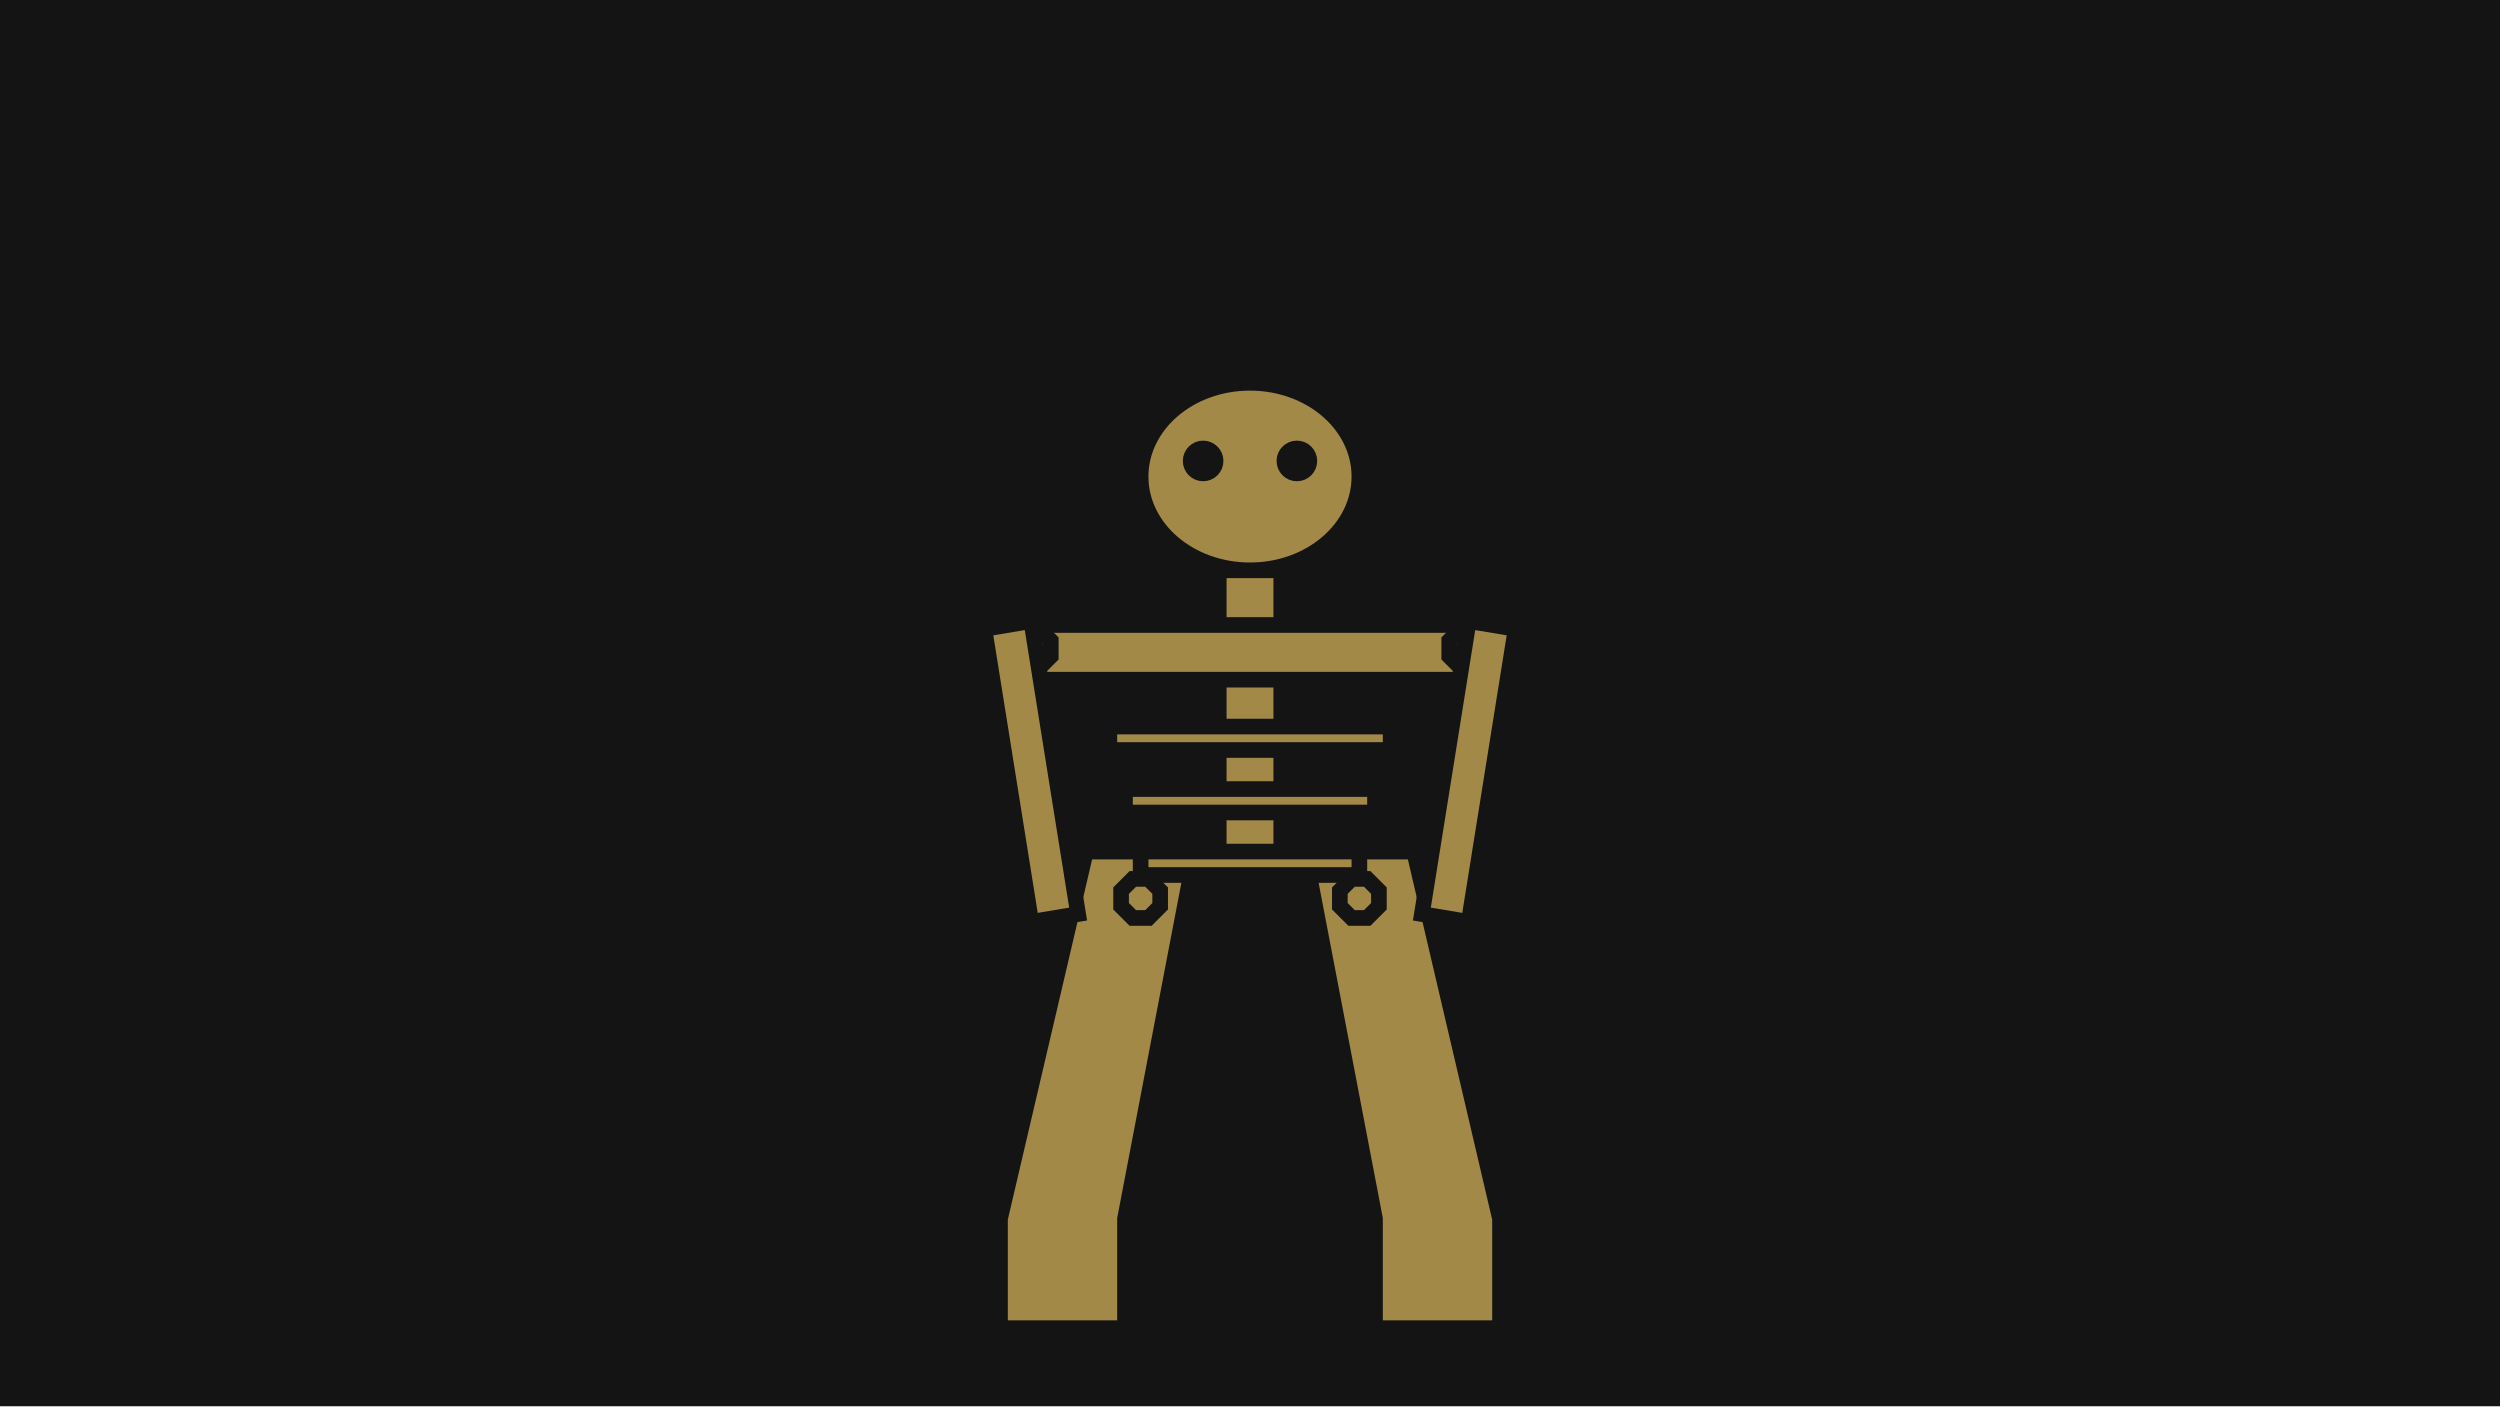
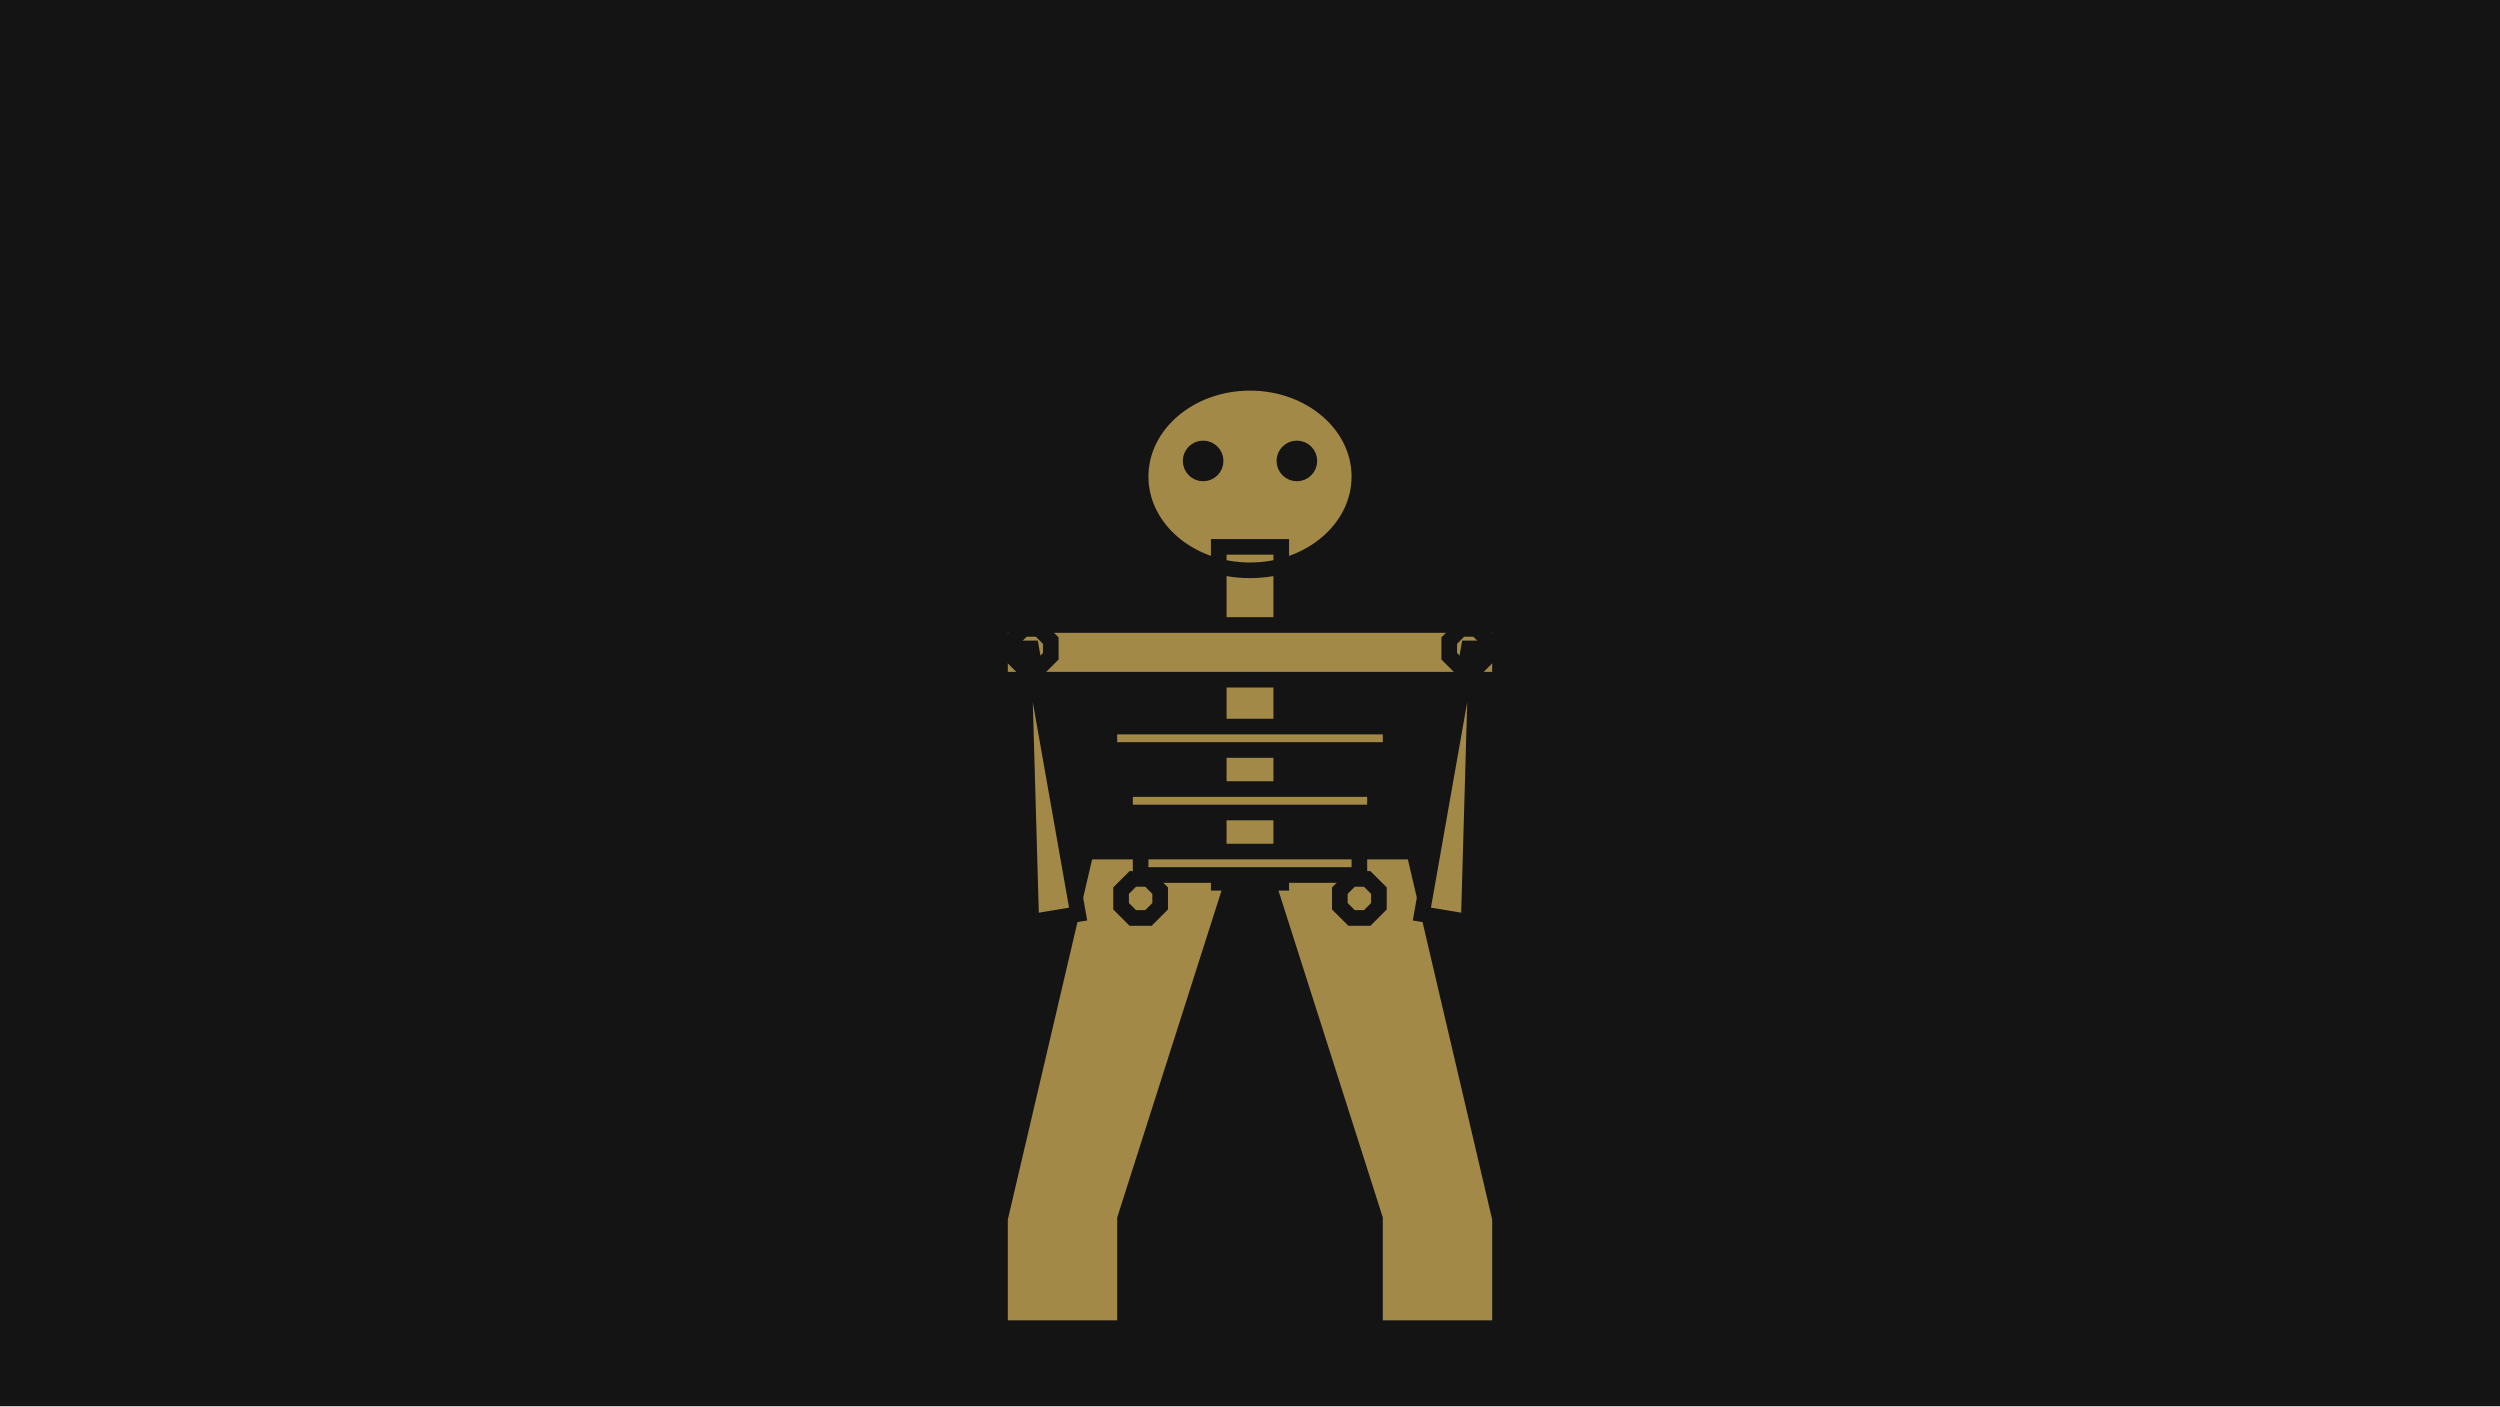
<svg xmlns="http://www.w3.org/2000/svg" width="320" height="180" viewBox="0 0 320 180">
  <g id="s-stage" fill="#141414">
    <path id="s-stage-shape" d="M 0 0 H 320 V 180 H 0 Z" />
  </g>
  <g id="s-character-skeleton" fill="#a38948" stroke="#141414" stroke-width="2">
-     <path id="s-character-skeleton-shape" d="M 139 109 L 153 109 L 144 156 L 144 170 L 128 170 L 128 156 Z">
-       <animate attributeName="d" begin="0s" dur="0.8s" calcMode="spline" values="M 139 109 L 153 109 L 144 156 L 144 170 L 128 170 L 128 156 Z;M 143 106 L 157 106 L 144 153 L 144 167 L 128 167 L 128 153 Z;M 142.5 107 L 156.5 107 L 144 154 L 144 168 L 128 168 L 128 154 Z;M 139 109 L 153 109 L 144 156 L 144 170 L 128 170 L 128 156 Z;M 135 106 L 149 106 L 136 139 L 136 153 L 120 153 L 120 139 Z;M 135.5 107 L 149.5 107 L 137 141.5 L 137 155.5 L 121 155.5 L 121 141.5 Z;M 139 109 L 153 109 L 144 156 L 144 170 L 128 170 L 128 156 Z" keyTimes="0;0.25;0.333;0.5;0.75;0.833;1" keySplines="0.12 0 0.39 0;0.12 0 0.39 0;0.12 0 0.39 0;0.12 0 0.39 0;0.12 0 0.39 0;0.12 0 0.39 0" fill="remove" repeatCount="indefinite" />
+     <path id="s-character-skeleton-shape" d="M 139 109 L 159 109 L 144 156 L 144 170 L 128 170 L 128 156 Z">
+       <animate attributeName="d" begin="0s" dur="0.8s" calcMode="spline" values="M 139 109 L 159 109 L 144 156 L 144 170 L 128 170 L 128 156 Z;M 143 106 L 163 106 L 144 153 L 144 167 L 128 167 L 128 153 Z;M 142.5 107 L 162.5 107 L 144 154 L 144 168 L 128 168 L 128 154 Z;M 139 109 L 159 109 L 144 156 L 144 170 L 128 170 L 128 156 Z;M 135 106 L 155 106 L 136 139 L 136 153 L 120 153 L 120 139 Z;M 135.5 107 L 155.5 107 L 137 141.5 L 137 155.5 L 121 155.5 L 121 141.5 Z;M 139 109 L 159 109 L 144 156 L 144 170 L 128 170 L 128 156 Z" keyTimes="0;0.25;0.333;0.5;0.75;0.833;1" keySplines="0.61 1 0.88 1;0.12 0 0.39 0;0.12 0 0.39 0;0.61 1 0.88 1;0.12 0 0.39 0;0.61 1 0.88 1" fill="remove" repeatCount="indefinite" />
    </path>
  </g>
  <g id="s-character-skeleton-rleg" fill="#a38948" stroke="#141414" stroke-width="2">
-     <path id="s-character-skeleton-rleg-shape" d="M 167 109 L 181 109 L 192 156 L 192 170 L 176 170 L 176 156 Z">
-       <animate attributeName="d" begin="0s" dur="0.8s" calcMode="spline" values="M 167 109 L 181 109 L 192 156 L 192 170 L 176 170 L 176 156 Z;M 171 106 L 185 106 L 200 139 L 200 153 L 184 153 L 184 139 Z;M 170.5 107 L 184.5 107 L 199 141.5 L 199 155.5 L 183 155.5 L 183 141.5 Z;M 167 109 L 181 109 L 192 156 L 192 170 L 176 170 L 176 156 Z;M 163 106 L 177 106 L 192 153 L 192 167 L 176 167 L 176 153 Z;M 163.5 107 L 177.5 107 L 192 154 L 192 168 L 176 168 L 176 154 Z;M 167 109 L 181 109 L 192 156 L 192 170 L 176 170 L 176 156 Z" keyTimes="0;0.25;0.333;0.5;0.75;0.833;1" keySplines="0.12 0 0.39 0;0.12 0 0.39 0;0.12 0 0.39 0;0.12 0 0.39 0;0.12 0 0.39 0;0.12 0 0.39 0" fill="remove" repeatCount="indefinite" />
+     <path id="s-character-skeleton-rleg-shape" d="M 161 109 L 181 109 L 192 156 L 192 170 L 176 170 L 176 156 Z">
+       <animate attributeName="d" begin="0s" dur="0.8s" calcMode="spline" values="M 161 109 L 181 109 L 192 156 L 192 170 L 176 170 L 176 156 Z;M 165 106 L 185 106 L 200 139 L 200 153 L 184 153 L 184 139 Z;M 164.5 107 L 184.5 107 L 199 141.5 L 199 155.5 L 183 155.5 L 183 141.5 Z;M 161 109 L 181 109 L 192 156 L 192 170 L 176 170 L 176 156 Z;M 157 106 L 177 106 L 192 153 L 192 167 L 176 167 L 176 153 Z;M 157.5 107 L 177.5 107 L 192 154 L 192 168 L 176 168 L 176 154 Z;M 161 109 L 181 109 L 192 156 L 192 170 L 176 170 L 176 156 Z" keyTimes="0;0.25;0.333;0.5;0.75;0.833;1" keySplines="0.61 1 0.88 1;0.12 0 0.39 0;0.12 0 0.39 0;0.61 1 0.88 1;0.12 0 0.39 0;0.61 1 0.88 1" fill="remove" repeatCount="indefinite" />
    </path>
  </g>
  <g id="s-character-skeleton-body" fill="#a38948" stroke="#141414" stroke-width="2">
-     <path id="s-character-skeleton-body-shape" d="M 174 61 C 174 67.627 167.732 73 160 73 C 152.268 73 146 67.627 146 61 C 146 54.373 152.268 49 160 49 C 167.732 49 174 54.373 174 61 Z M 156 73 L 164 73 L 164 113 L 156 113 Z">
-       <animate attributeName="d" begin="0s" dur="0.8s" calcMode="spline" values="M 174 61 C 174 67.627 167.732 73 160 73 C 152.268 73 146 67.627 146 61 C 146 54.373 152.268 49 160 49 C 167.732 49 174 54.373 174 61 Z M 156 73 L 164 73 L 164 113 L 156 113 Z;M 178 58 C 178 64.627 171.732 70 164 70 C 156.268 70 150 64.627 150 58 C 150 51.373 156.268 46 164 46 C 171.732 46 178 51.373 178 58 Z M 160 70 L 168 70 L 168 110 L 160 110 Z;M 177.464 58.75 C 177.464 65.377 171.196 70.75 163.464 70.75 C 155.732 70.75 149.464 65.377 149.464 58.75 C 149.464 52.123 155.732 46.75 163.464 46.75 C 171.196 46.75 177.464 52.123 177.464 58.75 Z M 159.5 71 L 167.5 71 L 167.5 111 L 159.5 111 Z;M 174 61 C 174 67.627 167.732 73 160 73 C 152.268 73 146 67.627 146 61 C 146 54.373 152.268 49 160 49 C 167.732 49 174 54.373 174 61 Z M 156 73 L 164 73 L 164 113 L 156 113 Z;M 170 58 C 170 64.627 163.732 70 156 70 C 148.268 70 142 64.627 142 58 C 142 51.373 148.268 46 156 46 C 163.732 46 170 51.373 170 58 Z M 152 70 L 160 70 L 160 110 L 152 110 Z;M 170.536 58.75 C 170.536 65.377 164.268 70.75 156.536 70.75 C 148.804 70.75 142.536 65.377 142.536 58.75 C 142.536 52.123 148.804 46.75 156.536 46.75 C 164.268 46.75 170.536 52.123 170.536 58.75 Z M 152.5 71 L 160.5 71 L 160.5 111 L 152.5 111 Z;M 174 61 C 174 67.627 167.732 73 160 73 C 152.268 73 146 67.627 146 61 C 146 54.373 152.268 49 160 49 C 167.732 49 174 54.373 174 61 Z M 156 73 L 164 73 L 164 113 L 156 113 Z" keyTimes="0;0.25;0.333;0.5;0.75;0.833;1" keySplines="0.12 0 0.39 0;0.12 0 0.39 0;0.12 0 0.39 0;0.12 0 0.39 0;0.12 0 0.39 0;0.12 0 0.39 0" fill="remove" repeatCount="indefinite" />
+     <path id="s-character-skeleton-body-shape" d="M 174 61 C 174 67.627 167.732 73 160 73 C 152.268 73 146 67.627 146 61 C 146 54.373 152.268 49 160 49 C 167.732 49 174 54.373 174 61 Z M 156 70 L 164 70 L 164 113 L 156 113 Z">
+       <animate attributeName="d" begin="0s" dur="0.8s" calcMode="spline" values="M 174 61 C 174 67.627 167.732 73 160 73 C 152.268 73 146 67.627 146 61 C 146 54.373 152.268 49 160 49 C 167.732 49 174 54.373 174 61 Z M 156 70 L 164 70 L 164 113 L 156 113 Z;M 178 58 C 178 64.627 171.732 70 164 70 C 156.268 70 150 64.627 150 58 C 150 51.373 156.268 46 164 46 C 171.732 46 178 51.373 178 58 Z M 160 67 L 168 67 L 168 110 L 160 110 Z;M 177.464 58.75 C 177.464 65.377 171.196 70.75 163.464 70.75 C 155.732 70.75 149.464 65.377 149.464 58.75 C 149.464 52.123 155.732 46.75 163.464 46.75 C 171.196 46.75 177.464 52.123 177.464 58.75 Z M 159.5 68 L 167.5 68 L 167.5 111 L 159.5 111 Z;M 174 61 C 174 67.627 167.732 73 160 73 C 152.268 73 146 67.627 146 61 C 146 54.373 152.268 49 160 49 C 167.732 49 174 54.373 174 61 Z M 156 70 L 164 70 L 164 113 L 156 113 Z;M 170 58 C 170 64.627 163.732 70 156 70 C 148.268 70 142 64.627 142 58 C 142 51.373 148.268 46 156 46 C 163.732 46 170 51.373 170 58 Z M 152 67 L 160 67 L 160 110 L 152 110 Z;M 170.536 58.75 C 170.536 65.377 164.268 70.75 156.536 70.75 C 148.804 70.75 142.536 65.377 142.536 58.75 C 142.536 52.123 148.804 46.75 156.536 46.75 C 164.268 46.75 170.536 52.123 170.536 58.75 Z M 152.5 68 L 160.5 68 L 160.5 111 L 152.5 111 Z;M 174 61 C 174 67.627 167.732 73 160 73 C 152.268 73 146 67.627 146 61 C 146 54.373 152.268 49 160 49 C 167.732 49 174 54.373 174 61 Z M 156 70 L 164 70 L 164 113 L 156 113 Z" keyTimes="0;0.25;0.333;0.5;0.75;0.833;1" keySplines="0.61 1 0.88 1;0.12 0 0.39 0;0.12 0 0.39 0;0.61 1 0.88 1;0.12 0 0.39 0;0.61 1 0.88 1" fill="remove" repeatCount="indefinite" />
    </path>
  </g>
  <g id="s-character-skeleton-clav" fill="#a38948" stroke="#141414" stroke-width="2">
    <path id="s-character-skeleton-clav-shape" d="M 128 80 L 192 80 L 192 87 L 128 87 Z">
-       <animate attributeName="d" begin="0s" dur="0.8s" calcMode="spline" values="M 128 80 L 192 80 L 192 87 L 128 87 Z;M 132 77 L 196 77 L 196 84 L 132 84 Z;M 131.5 78 L 195.5 78 L 195.5 85 L 131.5 85 Z;M 128 80 L 192 80 L 192 87 L 128 87 Z;M 124 77 L 188 77 L 188 84 L 124 84 Z;M 124.5 78 L 188.5 78 L 188.5 85 L 124.5 85 Z;M 128 80 L 192 80 L 192 87 L 128 87 Z" keyTimes="0;0.25;0.333;0.5;0.75;0.833;1" keySplines="0.12 0 0.39 0;0.12 0 0.39 0;0.12 0 0.39 0;0.12 0 0.39 0;0.12 0 0.39 0;0.12 0 0.39 0" fill="remove" repeatCount="indefinite" />
+       <animate attributeName="d" begin="0s" dur="0.8s" calcMode="spline" values="M 128 80 L 192 80 L 192 87 L 128 87 Z;M 132 77 L 196 77 L 196 84 L 132 84 Z;M 131.5 78 L 195.5 78 L 195.5 85 L 131.5 85 Z;M 128 80 L 192 80 L 192 87 L 128 87 Z;M 124 77 L 188 77 L 188 84 L 124 84 Z;M 124.5 78 L 188.5 78 L 188.5 85 L 124.5 85 Z;M 128 80 L 192 80 L 192 87 L 128 87 Z" keyTimes="0;0.25;0.333;0.5;0.75;0.833;1" keySplines="0.61 1 0.88 1;0.12 0 0.39 0;0.12 0 0.39 0;0.61 1 0.88 1;0.12 0 0.39 0;0.61 1 0.88 1" fill="remove" repeatCount="indefinite" />
    </path>
  </g>
  <g id="s-character-skeleton-ribs" fill="#a38948" stroke="#141414" stroke-width="2">
    <path id="s-character-skeleton-ribs-shape" d="M 142 93 L 178 93 L 178 96 L 142 96 Z M 144 101 L 176 101 L 176 104 L 144 104 Z M 146 109 L 174 109 L 174 112 L 146 112 Z">
-       <animate attributeName="d" begin="0s" dur="0.8s" calcMode="spline" values="M 142 93 L 178 93 L 178 96 L 142 96 Z M 144 101 L 176 101 L 176 104 L 144 104 Z M 146 109 L 174 109 L 174 112 L 146 112 Z;M 146 90 L 182 90 L 182 93 L 146 93 Z M 148 98 L 180 98 L 180 101 L 148 101 Z M 150 106 L 178 106 L 178 109 L 150 109 Z;M 145.5 91 L 181.5 91 L 181.5 94 L 145.5 94 Z M 147.5 99 L 179.5 99 L 179.5 102 L 147.5 102 Z M 149.5 107 L 177.5 107 L 177.5 110 L 149.5 110 Z;M 142 93 L 178 93 L 178 96 L 142 96 Z M 144 101 L 176 101 L 176 104 L 144 104 Z M 146 109 L 174 109 L 174 112 L 146 112 Z;M 138 90 L 174 90 L 174 93 L 138 93 Z M 140 98 L 172 98 L 172 101 L 140 101 Z M 142 106 L 170 106 L 170 109 L 142 109 Z;M 138.5 91 L 174.5 91 L 174.5 94 L 138.5 94 Z M 140.5 99 L 172.5 99 L 172.5 102 L 140.5 102 Z M 142.5 107 L 170.5 107 L 170.5 110 L 142.5 110 Z;M 142 93 L 178 93 L 178 96 L 142 96 Z M 144 101 L 176 101 L 176 104 L 144 104 Z M 146 109 L 174 109 L 174 112 L 146 112 Z" keyTimes="0;0.25;0.333;0.5;0.75;0.833;1" keySplines="0.12 0 0.39 0;0.12 0 0.39 0;0.12 0 0.39 0;0.12 0 0.39 0;0.12 0 0.39 0;0.12 0 0.39 0" fill="remove" repeatCount="indefinite" />
+       <animate attributeName="d" begin="0s" dur="0.8s" calcMode="spline" values="M 142 93 L 178 93 L 178 96 L 142 96 Z M 144 101 L 176 101 L 176 104 L 144 104 Z M 146 109 L 174 109 L 174 112 L 146 112 Z;M 146 90 L 182 90 L 182 93 L 146 93 Z M 148 98 L 180 98 L 180 101 L 148 101 Z M 150 106 L 178 106 L 178 109 L 150 109 Z;M 145.5 91 L 181.5 91 L 181.5 94 L 145.5 94 Z M 147.5 99 L 179.5 99 L 179.5 102 L 147.5 102 Z M 149.5 107 L 177.5 107 L 177.5 110 L 149.5 110 Z;M 142 93 L 178 93 L 178 96 L 142 96 Z M 144 101 L 176 101 L 176 104 L 144 104 Z M 146 109 L 174 109 L 174 112 L 146 112 Z;M 138 90 L 174 90 L 174 93 L 138 93 Z M 140 98 L 172 98 L 172 101 L 140 101 Z M 142 106 L 170 106 L 170 109 L 142 109 Z;M 138.5 91 L 174.5 91 L 174.5 94 L 138.5 94 Z M 140.5 99 L 172.5 99 L 172.5 102 L 140.5 102 Z M 142.5 107 L 170.5 107 L 170.5 110 L 142.5 110 Z;M 142 93 L 178 93 L 178 96 L 142 96 Z M 144 101 L 176 101 L 176 104 L 144 104 Z M 146 109 L 174 109 L 174 112 L 146 112 Z" keyTimes="0;0.25;0.333;0.5;0.75;0.833;1" keySplines="0.61 1 0.88 1;0.12 0 0.39 0;0.12 0 0.39 0;0.61 1 0.88 1;0.12 0 0.39 0;0.61 1 0.88 1" fill="remove" repeatCount="indefinite" />
    </path>
  </g>
  <g id="s-character-skeleton-knobs" fill="#a38948" stroke="#141414" stroke-width="2">
    <path id="s-character-skeleton-knobs-shape" d="M 134.5 84 L 133 85.5 L 131 85.5 L 129.5 84 L 129.5 82 L 131 80.5 L 133 80.5 L 134.5 82 Z M 190.5 84 L 189 85.5 L 187 85.5 L 185.5 84 L 185.5 82 L 187 80.5 L 189 80.5 L 190.5 82 Z M 148.5 116 L 147 117.5 L 145 117.5 L 143.5 116 L 143.5 114 L 145 112.5 L 147 112.5 L 148.5 114 Z M 176.5 116 L 175 117.5 L 173 117.5 L 171.5 116 L 171.5 114 L 173 112.5 L 175 112.5 L 176.5 114 Z">
-       <animate attributeName="d" begin="0s" dur="0.8s" calcMode="spline" values="M 134.5 84 L 133 85.5 L 131 85.5 L 129.5 84 L 129.5 82 L 131 80.5 L 133 80.5 L 134.5 82 Z M 190.5 84 L 189 85.5 L 187 85.5 L 185.5 84 L 185.5 82 L 187 80.5 L 189 80.5 L 190.5 82 Z M 148.5 116 L 147 117.5 L 145 117.5 L 143.5 116 L 143.5 114 L 145 112.5 L 147 112.5 L 148.5 114 Z M 176.5 116 L 175 117.5 L 173 117.5 L 171.5 116 L 171.5 114 L 173 112.5 L 175 112.5 L 176.5 114 Z;M 138.5 81 L 137 82.5 L 135 82.5 L 133.5 81 L 133.5 79 L 135 77.5 L 137 77.5 L 138.5 79 Z M 194.5 81 L 193 82.5 L 191 82.5 L 189.5 81 L 189.5 79 L 191 77.5 L 193 77.5 L 194.5 79 Z M 152.5 113 L 151 114.5 L 149 114.5 L 147.5 113 L 147.5 111 L 149 109.5 L 151 109.5 L 152.5 111 Z M 180.5 113 L 179 114.5 L 177 114.5 L 175.5 113 L 175.5 111 L 177 109.5 L 179 109.5 L 180.5 111 Z;M 138 81.5 L 136.5 83 L 134.5 83 L 133 81.5 L 133 80 L 134.5 78.5 L 136.5 78.5 L 138 80 Z M 194 81.5 L 192.5 83 L 190.5 83 L 189 81.5 L 189 80 L 190.5 78.5 L 192.5 78.5 L 194 80 Z M 152 113.5 L 150.5 115 L 148.5 115 L 147 113.5 L 147 112 L 148.5 110.5 L 150.5 110.5 L 152 112 Z M 180 113.5 L 178.5 115 L 176.5 115 L 175 113.5 L 175 112 L 176.5 110.5 L 178.5 110.5 L 180 112 Z;M 134.5 84 L 133 85.5 L 131 85.5 L 129.5 84 L 129.5 82 L 131 80.5 L 133 80.5 L 134.5 82 Z M 190.5 84 L 189 85.5 L 187 85.5 L 185.5 84 L 185.5 82 L 187 80.5 L 189 80.5 L 190.5 82 Z M 148.5 116 L 147 117.5 L 145 117.5 L 143.5 116 L 143.5 114 L 145 112.5 L 147 112.5 L 148.5 114 Z M 176.5 116 L 175 117.5 L 173 117.5 L 171.5 116 L 171.5 114 L 173 112.5 L 175 112.5 L 176.5 114 Z;M 130.5 81 L 129 82.5 L 127 82.5 L 125.5 81 L 125.5 79 L 127 77.5 L 129 77.5 L 130.5 79 Z M 186.5 81 L 185 82.5 L 183 82.5 L 181.5 81 L 181.5 79 L 183 77.5 L 185 77.5 L 186.5 79 Z M 144.5 113 L 143 114.5 L 141 114.5 L 139.5 113 L 139.5 111 L 141 109.5 L 143 109.5 L 144.5 111 Z M 172.5 113 L 171 114.5 L 169 114.5 L 167.5 113 L 167.5 111 L 169 109.5 L 171 109.5 L 172.5 111 Z;M 131 81.5 L 129.5 83 L 127.5 83 L 126 81.5 L 126 80 L 127.5 78.5 L 129.5 78.5 L 131 80 Z M 187 81.5 L 185.5 83 L 183.5 83 L 182 81.5 L 182 80 L 183.5 78.5 L 185.5 78.5 L 187 80 Z M 145 113.5 L 143.5 115 L 141.5 115 L 140 113.5 L 140 112 L 141.5 110.5 L 143.5 110.5 L 145 112 Z M 173 113.5 L 171.5 115 L 169.5 115 L 168 113.5 L 168 112 L 169.5 110.5 L 171.5 110.5 L 173 112 Z;M 134.5 84 L 133 85.5 L 131 85.5 L 129.5 84 L 129.5 82 L 131 80.5 L 133 80.5 L 134.5 82 Z M 190.5 84 L 189 85.5 L 187 85.5 L 185.5 84 L 185.5 82 L 187 80.5 L 189 80.5 L 190.5 82 Z M 148.5 116 L 147 117.5 L 145 117.5 L 143.5 116 L 143.5 114 L 145 112.5 L 147 112.5 L 148.5 114 Z M 176.5 116 L 175 117.5 L 173 117.5 L 171.5 116 L 171.5 114 L 173 112.5 L 175 112.5 L 176.5 114 Z" keyTimes="0;0.25;0.333;0.5;0.75;0.833;1" keySplines="0.12 0 0.39 0;0.12 0 0.39 0;0.12 0 0.39 0;0.12 0 0.39 0;0.12 0 0.39 0;0.12 0 0.39 0" fill="remove" repeatCount="indefinite" />
+       <animate attributeName="d" begin="0s" dur="0.8s" calcMode="spline" values="M 134.5 84 L 133 85.5 L 131 85.5 L 129.5 84 L 129.5 82 L 131 80.5 L 133 80.5 L 134.5 82 Z M 190.5 84 L 189 85.5 L 187 85.5 L 185.5 84 L 185.5 82 L 187 80.5 L 189 80.5 L 190.5 82 Z M 148.5 116 L 147 117.5 L 145 117.5 L 143.5 116 L 143.5 114 L 145 112.5 L 147 112.5 L 148.5 114 Z M 176.5 116 L 175 117.5 L 173 117.5 L 171.5 116 L 171.5 114 L 173 112.5 L 175 112.5 L 176.5 114 Z;M 138.5 81 L 137 82.5 L 135 82.5 L 133.5 81 L 133.5 79 L 135 77.5 L 137 77.5 L 138.5 79 Z M 194.5 81 L 193 82.5 L 191 82.5 L 189.5 81 L 189.5 79 L 191 77.5 L 193 77.5 L 194.5 79 Z M 152.5 113 L 151 114.5 L 149 114.5 L 147.5 113 L 147.5 111 L 149 109.5 L 151 109.5 L 152.5 111 Z M 180.5 113 L 179 114.5 L 177 114.5 L 175.5 113 L 175.5 111 L 177 109.5 L 179 109.5 L 180.5 111 Z;M 138 81.5 L 136.5 83 L 134.5 83 L 133 81.5 L 133 80 L 134.5 78.5 L 136.5 78.5 L 138 80 Z M 194 81.5 L 192.5 83 L 190.5 83 L 189 81.5 L 189 80 L 190.5 78.5 L 192.5 78.5 L 194 80 Z M 152 113.5 L 150.5 115 L 148.5 115 L 147 113.5 L 147 112 L 148.5 110.5 L 150.5 110.5 L 152 112 Z M 180 113.5 L 178.5 115 L 176.5 115 L 175 113.5 L 175 112 L 176.5 110.5 L 178.5 110.5 L 180 112 Z;M 134.5 84 L 133 85.5 L 131 85.5 L 129.5 84 L 129.5 82 L 131 80.5 L 133 80.5 L 134.5 82 Z M 190.5 84 L 189 85.5 L 187 85.5 L 185.5 84 L 185.5 82 L 187 80.5 L 189 80.5 L 190.5 82 Z M 148.5 116 L 147 117.5 L 145 117.5 L 143.5 116 L 143.5 114 L 145 112.5 L 147 112.5 L 148.5 114 Z M 176.5 116 L 175 117.5 L 173 117.5 L 171.5 116 L 171.5 114 L 173 112.5 L 175 112.5 L 176.5 114 Z;M 130.5 81 L 129 82.5 L 127 82.5 L 125.5 81 L 125.5 79 L 127 77.5 L 129 77.5 L 130.5 79 Z M 186.5 81 L 185 82.5 L 183 82.5 L 181.5 81 L 181.5 79 L 183 77.5 L 185 77.5 L 186.5 79 Z M 144.5 113 L 143 114.5 L 141 114.5 L 139.5 113 L 139.5 111 L 141 109.5 L 143 109.5 L 144.5 111 Z M 172.5 113 L 171 114.5 L 169 114.5 L 167.5 113 L 167.5 111 L 169 109.5 L 171 109.5 L 172.5 111 Z;M 131 81.5 L 129.5 83 L 127.5 83 L 126 81.5 L 126 80 L 127.5 78.5 L 129.5 78.5 L 131 80 Z M 187 81.5 L 185.5 83 L 183.5 83 L 182 81.5 L 182 80 L 183.5 78.5 L 185.5 78.5 L 187 80 Z M 145 113.5 L 143.5 115 L 141.5 115 L 140 113.5 L 140 112 L 141.5 110.5 L 143.5 110.5 L 145 112 Z M 173 113.5 L 171.5 115 L 169.5 115 L 168 113.5 L 168 112 L 169.5 110.5 L 171.5 110.5 L 173 112 Z;M 134.5 84 L 133 85.5 L 131 85.5 L 129.5 84 L 129.5 82 L 131 80.5 L 133 80.5 L 134.5 82 Z M 190.5 84 L 189 85.5 L 187 85.5 L 185.5 84 L 185.5 82 L 187 80.5 L 189 80.5 L 190.5 82 Z M 148.5 116 L 147 117.5 L 145 117.5 L 143.5 116 L 143.5 114 L 145 112.5 L 147 112.5 L 148.5 114 Z M 176.5 116 L 175 117.5 L 173 117.5 L 171.5 116 L 171.5 114 L 173 112.5 L 175 112.5 L 176.5 114 Z" keyTimes="0;0.25;0.333;0.5;0.75;0.833;1" keySplines="0.61 1 0.88 1;0.12 0 0.39 0;0.12 0 0.39 0;0.61 1 0.88 1;0.12 0 0.39 0;0.61 1 0.88 1" fill="remove" repeatCount="indefinite" />
    </path>
  </g>
  <g id="s-character-skeleton-larm" fill="#a38948" stroke="#141414" stroke-width="2">
-     <path id="s-character-skeleton-larm-shape" d="M 126 80.5 L 132 79.5 L 138 117 L 132 118 Z">
-       <animate attributeName="d" begin="0s" dur="0.8s" calcMode="spline" values="M 126 80.5 L 132 79.5 L 138 117 L 132 118 Z;M 131.5 77 L 137.5 77.5 L 134 115 L 128 114.5 Z;M 131.5 77.5 L 137.5 78.5 L 131.5 116 L 125.5 115 Z;M 128 79.5 L 134 80.5 L 128 118 L 122 117 Z;M 122.5 77.5 L 128.5 77 L 132 114.5 L 126 115 Z;M 122.5 78.5 L 128.5 77.5 L 134.5 115 L 128.5 116 Z;M 126 80.5 L 132 79.5 L 138 117 L 132 118 Z" keyTimes="0;0.25;0.333;0.5;0.75;0.833;1" keySplines="0.12 0 0.39 0;0.12 0 0.39 0;0.12 0 0.39 0;0.12 0 0.39 0;0.12 0 0.39 0;0.12 0 0.39 0" fill="remove" repeatCount="indefinite" />
+     <path id="s-character-skeleton-larm-shape" d="M 131 83 L 132 83 L 138 117 L 132 118 Z">
+       <animate attributeName="d" begin="0s" dur="0.8s" calcMode="spline" values="M 131 83 L 132 83 L 138 117 L 132 118 Z;M 135 80 L 137.5 80 L 134 115 L 128 114.5 Z;M 134.5 81 L 137.5 81 L 131.5 116 L 125.5 115 Z;M 131 83 L 134 83 L 128 118 L 122 117 Z;M 127 80 L 128.5 80 L 132 114.5 L 126 115 Z;M 127.5 81 L 128.5 81 L 134.5 115 L 128.5 116 Z;M 131 83 L 132 83 L 138 117 L 132 118 Z" keyTimes="0;0.25;0.333;0.5;0.75;0.833;1" keySplines="0.61 1 0.88 1;0.12 0 0.39 0;0.12 0 0.39 0;0.61 1 0.88 1;0.12 0 0.39 0;0.61 1 0.88 1" fill="remove" repeatCount="indefinite" />
    </path>
  </g>
  <g id="s-character-skeleton-rarm" fill="#a38948" stroke="#141414" stroke-width="2">
-     <path id="s-character-skeleton-rarm-shape" d="M 188 79.5 L 194 80.5 L 188 118 L 182 117 Z">
-       <animate attributeName="d" begin="0s" dur="0.8s" calcMode="spline" values="M 188 79.5 L 194 80.5 L 188 118 L 182 117 Z;M 190.5 77.5 L 196.5 77 L 200 114.5 L 194 115 Z;M 189.5 78.5 L 195.5 77.5 L 201 115 L 195.5 116 Z;M 186 80.5 L 192 79.5 L 198 117 L 192 118 Z;M 183.5 77 L 189.5 77.5 L 186 115 L 180 114.5 Z;M 184.5 77.5 L 190.5 78.5 L 184.5 116 L 179 115 Z;M 188 79.5 L 194 80.5 L 188 118 L 182 117 Z" keyTimes="0;0.25;0.333;0.5;0.75;0.833;1" keySplines="0.12 0 0.39 0;0.12 0 0.39 0;0.12 0 0.39 0;0.12 0 0.39 0;0.12 0 0.39 0;0.12 0 0.39 0" fill="remove" repeatCount="indefinite" />
+     <path id="s-character-skeleton-rarm-shape" d="M 188 83 L 189 83 L 188 118 L 182 117 Z">
+       <animate attributeName="d" begin="0s" dur="0.8s" calcMode="spline" values="M 188 83 L 189 83 L 188 118 L 182 117 Z;M 190.5 80 L 193 80 L 200 114.5 L 194 115 Z;M 189.5 81 L 192.5 81 L 201 115 L 195.5 116 Z;M 186 83 L 189 83 L 198 117 L 192 118 Z;M 183.5 80 L 185 80 L 186 115 L 180 114.5 Z;M 184.5 81 L 185.5 81 L 184.5 116 L 179 115 Z;M 188 83 L 189 83 L 188 118 L 182 117 Z" keyTimes="0;0.25;0.333;0.5;0.75;0.833;1" keySplines="0.61 1 0.88 1;0.12 0 0.39 0;0.12 0 0.39 0;0.61 1 0.88 1;0.12 0 0.39 0;0.61 1 0.88 1" fill="remove" repeatCount="indefinite" />
    </path>
  </g>
  <g id="s-character-skeleton-face" fill="#141414" stroke="#141414" stroke-width="2">
    <path id="s-character-skeleton-face-shape" d="M 155.6 59 C 155.6 59.884 154.884 60.6 154 60.6 C 153.116 60.6 152.4 59.884 152.4 59 C 152.4 58.116 153.116 57.4 154 57.4 C 154.884 57.4 155.6 58.116 155.6 59 Z M 167.6 59 C 167.6 59.884 166.884 60.6 166 60.6 C 165.116 60.6 164.4 59.884 164.4 59 C 164.4 58.116 165.116 57.4 166 57.4 C 166.884 57.4 167.6 58.116 167.6 59 Z">
-       <animate attributeName="d" begin="0s" dur="0.8s" calcMode="spline" values="M 155.6 59 C 155.6 59.884 154.884 60.6 154 60.6 C 153.116 60.6 152.4 59.884 152.4 59 C 152.4 58.116 153.116 57.4 154 57.4 C 154.884 57.4 155.6 58.116 155.6 59 Z M 167.6 59 C 167.6 59.884 166.884 60.6 166 60.6 C 165.116 60.6 164.4 59.884 164.4 59 C 164.4 58.116 165.116 57.4 166 57.4 C 166.884 57.4 167.6 58.116 167.6 59 Z;M 159.6 56 C 159.6 56.884 158.884 57.6 158 57.6 C 157.116 57.6 156.4 56.884 156.4 56 C 156.4 55.116 157.116 54.4 158 54.4 C 158.884 54.4 159.6 55.116 159.6 56 Z M 171.6 56 C 171.6 56.884 170.884 57.6 170 57.6 C 169.116 57.6 168.4 56.884 168.4 56 C 168.4 55.116 169.116 54.4 170 54.4 C 170.884 54.4 171.6 55.116 171.6 56 Z;M 159.064 56.75 C 159.064 57.634 158.348 58.35 157.464 58.35 C 156.58 58.35 155.864 57.634 155.864 56.75 C 155.864 55.866 156.58 55.15 157.464 55.15 C 158.348 55.15 159.064 55.866 159.064 56.75 Z M 171.064 56.75 C 171.064 57.634 170.348 58.35 169.464 58.35 C 168.58 58.35 167.864 57.634 167.864 56.75 C 167.864 55.866 168.58 55.15 169.464 55.15 C 170.348 55.15 171.064 55.866 171.064 56.75 Z;M 155.6 59 C 155.6 59.884 154.884 60.6 154 60.6 C 153.116 60.6 152.4 59.884 152.4 59 C 152.4 58.116 153.116 57.4 154 57.4 C 154.884 57.4 155.6 58.116 155.6 59 Z M 167.6 59 C 167.6 59.884 166.884 60.6 166 60.6 C 165.116 60.6 164.4 59.884 164.4 59 C 164.4 58.116 165.116 57.4 166 57.4 C 166.884 57.4 167.6 58.116 167.6 59 Z;M 151.6 56 C 151.6 56.884 150.884 57.6 150 57.6 C 149.116 57.6 148.4 56.884 148.4 56 C 148.4 55.116 149.116 54.4 150 54.4 C 150.884 54.4 151.6 55.116 151.6 56 Z M 163.6 56 C 163.6 56.884 162.884 57.6 162 57.6 C 161.116 57.6 160.4 56.884 160.4 56 C 160.4 55.116 161.116 54.4 162 54.4 C 162.884 54.4 163.6 55.116 163.6 56 Z;M 152.136 56.75 C 152.136 57.634 151.42 58.35 150.536 58.35 C 149.652 58.35 148.936 57.634 148.936 56.75 C 148.936 55.866 149.652 55.15 150.536 55.15 C 151.42 55.15 152.136 55.866 152.136 56.75 Z M 164.136 56.75 C 164.136 57.634 163.42 58.35 162.536 58.35 C 161.652 58.35 160.936 57.634 160.936 56.75 C 160.936 55.866 161.652 55.15 162.536 55.15 C 163.42 55.15 164.136 55.866 164.136 56.75 Z;M 155.6 59 C 155.6 59.884 154.884 60.6 154 60.6 C 153.116 60.6 152.4 59.884 152.4 59 C 152.4 58.116 153.116 57.4 154 57.4 C 154.884 57.4 155.6 58.116 155.6 59 Z M 167.6 59 C 167.6 59.884 166.884 60.6 166 60.6 C 165.116 60.6 164.4 59.884 164.4 59 C 164.4 58.116 165.116 57.4 166 57.4 C 166.884 57.4 167.6 58.116 167.6 59 Z" keyTimes="0;0.25;0.333;0.5;0.75;0.833;1" keySplines="0.12 0 0.39 0;0.12 0 0.39 0;0.12 0 0.39 0;0.12 0 0.39 0;0.12 0 0.39 0;0.12 0 0.39 0" fill="remove" repeatCount="indefinite" />
+       <animate attributeName="d" begin="0s" dur="0.8s" calcMode="spline" values="M 155.6 59 C 155.6 59.884 154.884 60.6 154 60.6 C 153.116 60.6 152.4 59.884 152.4 59 C 152.4 58.116 153.116 57.4 154 57.4 C 154.884 57.4 155.6 58.116 155.6 59 Z M 167.6 59 C 167.6 59.884 166.884 60.6 166 60.6 C 165.116 60.6 164.4 59.884 164.4 59 C 164.4 58.116 165.116 57.4 166 57.4 C 166.884 57.4 167.6 58.116 167.6 59 Z;M 159.6 56 C 159.6 56.884 158.884 57.6 158 57.6 C 157.116 57.6 156.4 56.884 156.4 56 C 156.4 55.116 157.116 54.4 158 54.4 C 158.884 54.4 159.6 55.116 159.6 56 Z M 171.6 56 C 171.6 56.884 170.884 57.6 170 57.6 C 169.116 57.6 168.4 56.884 168.4 56 C 168.4 55.116 169.116 54.4 170 54.4 C 170.884 54.4 171.6 55.116 171.6 56 Z;M 159.064 56.75 C 159.064 57.634 158.348 58.35 157.464 58.35 C 156.58 58.35 155.864 57.634 155.864 56.75 C 155.864 55.866 156.58 55.15 157.464 55.15 C 158.348 55.15 159.064 55.866 159.064 56.75 Z M 171.064 56.75 C 171.064 57.634 170.348 58.35 169.464 58.35 C 168.58 58.35 167.864 57.634 167.864 56.75 C 167.864 55.866 168.58 55.15 169.464 55.15 C 170.348 55.15 171.064 55.866 171.064 56.75 Z;M 155.6 59 C 155.6 59.884 154.884 60.6 154 60.6 C 153.116 60.6 152.4 59.884 152.4 59 C 152.4 58.116 153.116 57.4 154 57.4 C 154.884 57.4 155.6 58.116 155.6 59 Z M 167.6 59 C 167.6 59.884 166.884 60.6 166 60.6 C 165.116 60.6 164.4 59.884 164.4 59 C 164.4 58.116 165.116 57.4 166 57.4 C 166.884 57.4 167.6 58.116 167.6 59 Z;M 151.6 56 C 151.6 56.884 150.884 57.6 150 57.6 C 149.116 57.6 148.4 56.884 148.4 56 C 148.4 55.116 149.116 54.4 150 54.4 C 150.884 54.4 151.6 55.116 151.6 56 Z M 163.6 56 C 163.6 56.884 162.884 57.6 162 57.6 C 161.116 57.6 160.4 56.884 160.4 56 C 160.4 55.116 161.116 54.4 162 54.4 C 162.884 54.4 163.6 55.116 163.6 56 Z;M 152.136 56.75 C 152.136 57.634 151.42 58.35 150.536 58.35 C 149.652 58.35 148.936 57.634 148.936 56.75 C 148.936 55.866 149.652 55.15 150.536 55.15 C 151.42 55.15 152.136 55.866 152.136 56.75 Z M 164.136 56.75 C 164.136 57.634 163.42 58.35 162.536 58.35 C 161.652 58.35 160.936 57.634 160.936 56.75 C 160.936 55.866 161.652 55.15 162.536 55.15 C 163.42 55.15 164.136 55.866 164.136 56.75 Z;M 155.6 59 C 155.6 59.884 154.884 60.6 154 60.6 C 153.116 60.6 152.4 59.884 152.4 59 C 152.4 58.116 153.116 57.4 154 57.4 C 154.884 57.4 155.6 58.116 155.6 59 Z M 167.6 59 C 167.6 59.884 166.884 60.6 166 60.6 C 165.116 60.6 164.4 59.884 164.4 59 C 164.4 58.116 165.116 57.4 166 57.4 C 166.884 57.4 167.6 58.116 167.6 59 Z" keyTimes="0;0.25;0.333;0.5;0.75;0.833;1" keySplines="0.61 1 0.88 1;0.12 0 0.39 0;0.12 0 0.39 0;0.61 1 0.88 1;0.12 0 0.39 0;0.61 1 0.88 1" fill="remove" repeatCount="indefinite" />
    </path>
  </g>
</svg>
